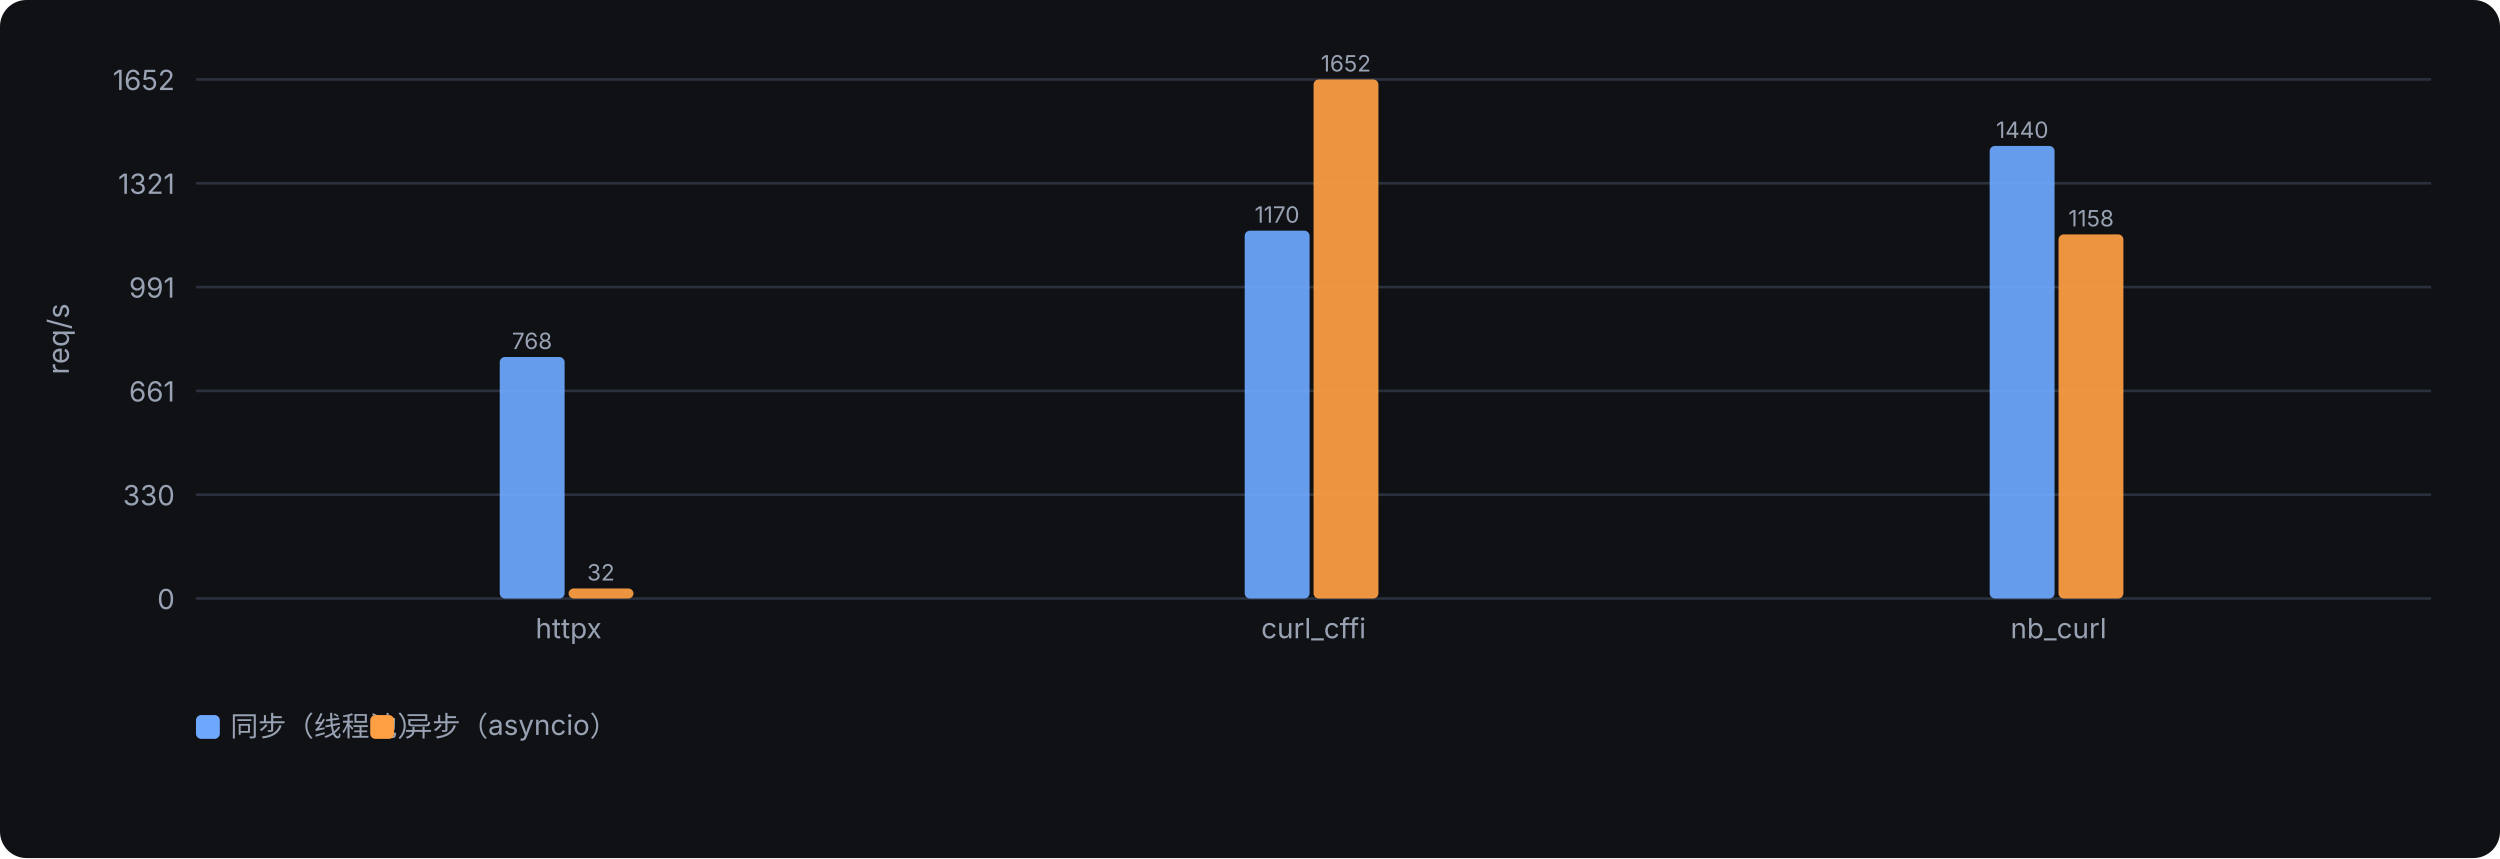
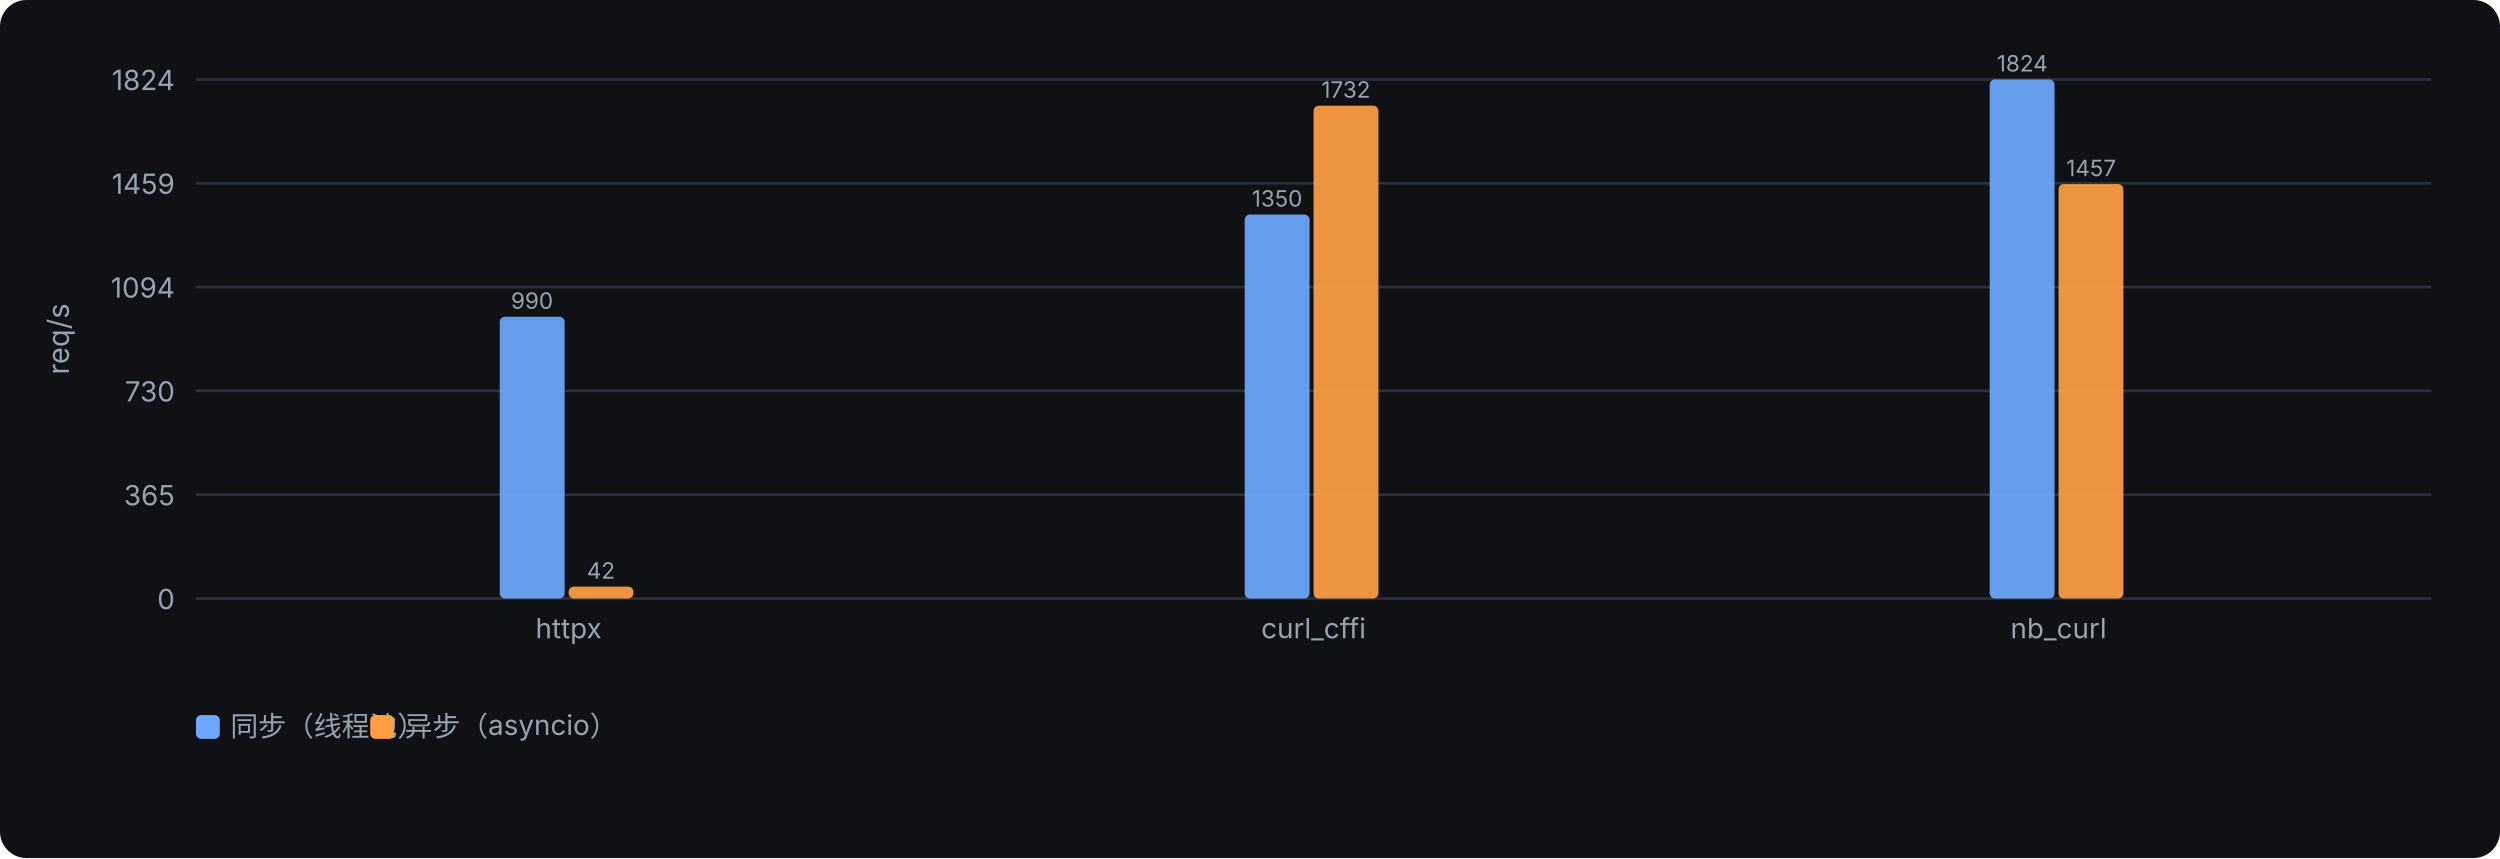
<svg xmlns="http://www.w3.org/2000/svg" viewBox="-12 -12 944 324" width="944" height="324" role="img" font-family="-apple-system, BlinkMacSystemFont, 'Segoe UI', 'PingFang SC', 'Microsoft YaHei', sans-serif">
  <rect x="-12" y="-12" width="944" height="324" fill="#0f1115" rx="10" />
  <line x1="62" y1="18.0" x2="906" y2="18.0" stroke="#2a303c" stroke-width="1" />
-   <text x="54" y="22.0" fill="#98a2b3" font-size="10.5" text-anchor="end">1652</text>
+   <text x="54" y="22.0" fill="#98a2b3" font-size="10.5" text-anchor="end">1824</text>
  <line x1="62" y1="57.2" x2="906" y2="57.2" stroke="#2a303c" stroke-width="1" />
-   <text x="54" y="61.2" fill="#98a2b3" font-size="10.5" text-anchor="end">1321</text>
+   <text x="54" y="61.2" fill="#98a2b3" font-size="10.5" text-anchor="end">1459</text>
  <line x1="62" y1="96.4" x2="906" y2="96.4" stroke="#2a303c" stroke-width="1" />
-   <text x="54" y="100.4" fill="#98a2b3" font-size="10.5" text-anchor="end">991</text>
+   <text x="54" y="100.4" fill="#98a2b3" font-size="10.5" text-anchor="end">1094</text>
  <line x1="62" y1="135.6" x2="906" y2="135.6" stroke="#2a303c" stroke-width="1" />
-   <text x="54" y="139.6" fill="#98a2b3" font-size="10.5" text-anchor="end">661</text>
+   <text x="54" y="139.6" fill="#98a2b3" font-size="10.5" text-anchor="end">730</text>
  <line x1="62" y1="174.8" x2="906" y2="174.8" stroke="#2a303c" stroke-width="1" />
-   <text x="54" y="178.8" fill="#98a2b3" font-size="10.5" text-anchor="end">330</text>
+   <text x="54" y="178.8" fill="#98a2b3" font-size="10.5" text-anchor="end">365</text>
  <line x1="62" y1="214.0" x2="906" y2="214.0" stroke="#2a303c" stroke-width="1" />
  <text x="54" y="218.0" fill="#98a2b3" font-size="10.5" text-anchor="end">0</text>
  <text x="14" y="116" fill="#98a2b3" font-size="11" text-anchor="middle" transform="rotate(-90 14 116)">req/s</text>
-   <rect x="176.7" y="122.8" width="24.5" height="91.2" fill="#6ea8fe" opacity="0.92" rx="2" />
-   <text x="188.9" y="119.8" fill="#98a2b3" font-size="8.5" text-anchor="middle">768</text>
-   <rect x="202.7" y="210.2" width="24.5" height="3.8" fill="#ff9f43" opacity="0.92" rx="2" />
-   <text x="214.9" y="207.2" fill="#98a2b3" font-size="8.5" text-anchor="middle">32</text>
+   <rect x="176.7" y="107.6" width="24.5" height="106.4" fill="#6ea8fe" opacity="0.92" rx="2" />
+   <text x="188.9" y="104.6" fill="#98a2b3" font-size="8.5" text-anchor="middle">990</text>
+   <rect x="202.7" y="209.5" width="24.5" height="4.5" fill="#ff9f43" opacity="0.92" rx="2" />
+   <text x="214.9" y="206.5" fill="#98a2b3" font-size="8.5" text-anchor="middle">42</text>
  <text x="202.7" y="229" fill="#98a2b3" font-size="10.5" text-anchor="middle">httpx</text>
-   <rect x="458.0" y="75.1" width="24.5" height="138.9" fill="#6ea8fe" opacity="0.92" rx="2" />
-   <text x="470.2" y="72.1" fill="#98a2b3" font-size="8.5" text-anchor="middle">1170</text>
-   <rect x="484.0" y="18.0" width="24.5" height="196.0" fill="#ff9f43" opacity="0.92" rx="2" />
-   <text x="496.2" y="15.0" fill="#98a2b3" font-size="8.5" text-anchor="middle">1652</text>
+   <rect x="458.0" y="69.0" width="24.5" height="145.0" fill="#6ea8fe" opacity="0.92" rx="2" />
+   <text x="470.2" y="66.0" fill="#98a2b3" font-size="8.5" text-anchor="middle">1350</text>
+   <rect x="484.0" y="27.9" width="24.5" height="186.1" fill="#ff9f43" opacity="0.92" rx="2" />
+   <text x="496.2" y="24.9" fill="#98a2b3" font-size="8.5" text-anchor="middle">1732</text>
  <text x="484.0" y="229" fill="#98a2b3" font-size="10.5" text-anchor="middle">curl_cffi</text>
-   <rect x="739.3" y="43.1" width="24.5" height="170.9" fill="#6ea8fe" opacity="0.92" rx="2" />
-   <text x="751.6" y="40.1" fill="#98a2b3" font-size="8.5" text-anchor="middle">1440</text>
-   <rect x="765.3" y="76.5" width="24.5" height="137.5" fill="#ff9f43" opacity="0.92" rx="2" />
-   <text x="777.6" y="73.5" fill="#98a2b3" font-size="8.5" text-anchor="middle">1158</text>
+   <rect x="739.3" y="18.0" width="24.5" height="196.0" fill="#6ea8fe" opacity="0.92" rx="2" />
+   <text x="751.6" y="15.0" fill="#98a2b3" font-size="8.5" text-anchor="middle">1824</text>
+   <rect x="765.3" y="57.5" width="24.5" height="156.5" fill="#ff9f43" opacity="0.92" rx="2" />
+   <text x="777.6" y="54.5" fill="#98a2b3" font-size="8.5" text-anchor="middle">1457</text>
  <text x="765.3" y="229" fill="#98a2b3" font-size="10.5" text-anchor="middle">nb_curl</text>
  <rect x="62" y="258" width="9" height="9" fill="#6ea8fe" rx="2" />
  <text x="75" y="266" fill="#98a2b3" font-size="10.5">同步（线程池）</text>
  <rect x="127.8" y="258" width="9" height="9" fill="#ff9f43" rx="2" />
  <text x="140.8" y="266" fill="#98a2b3" font-size="10.5">异步（asyncio）</text>
</svg>
